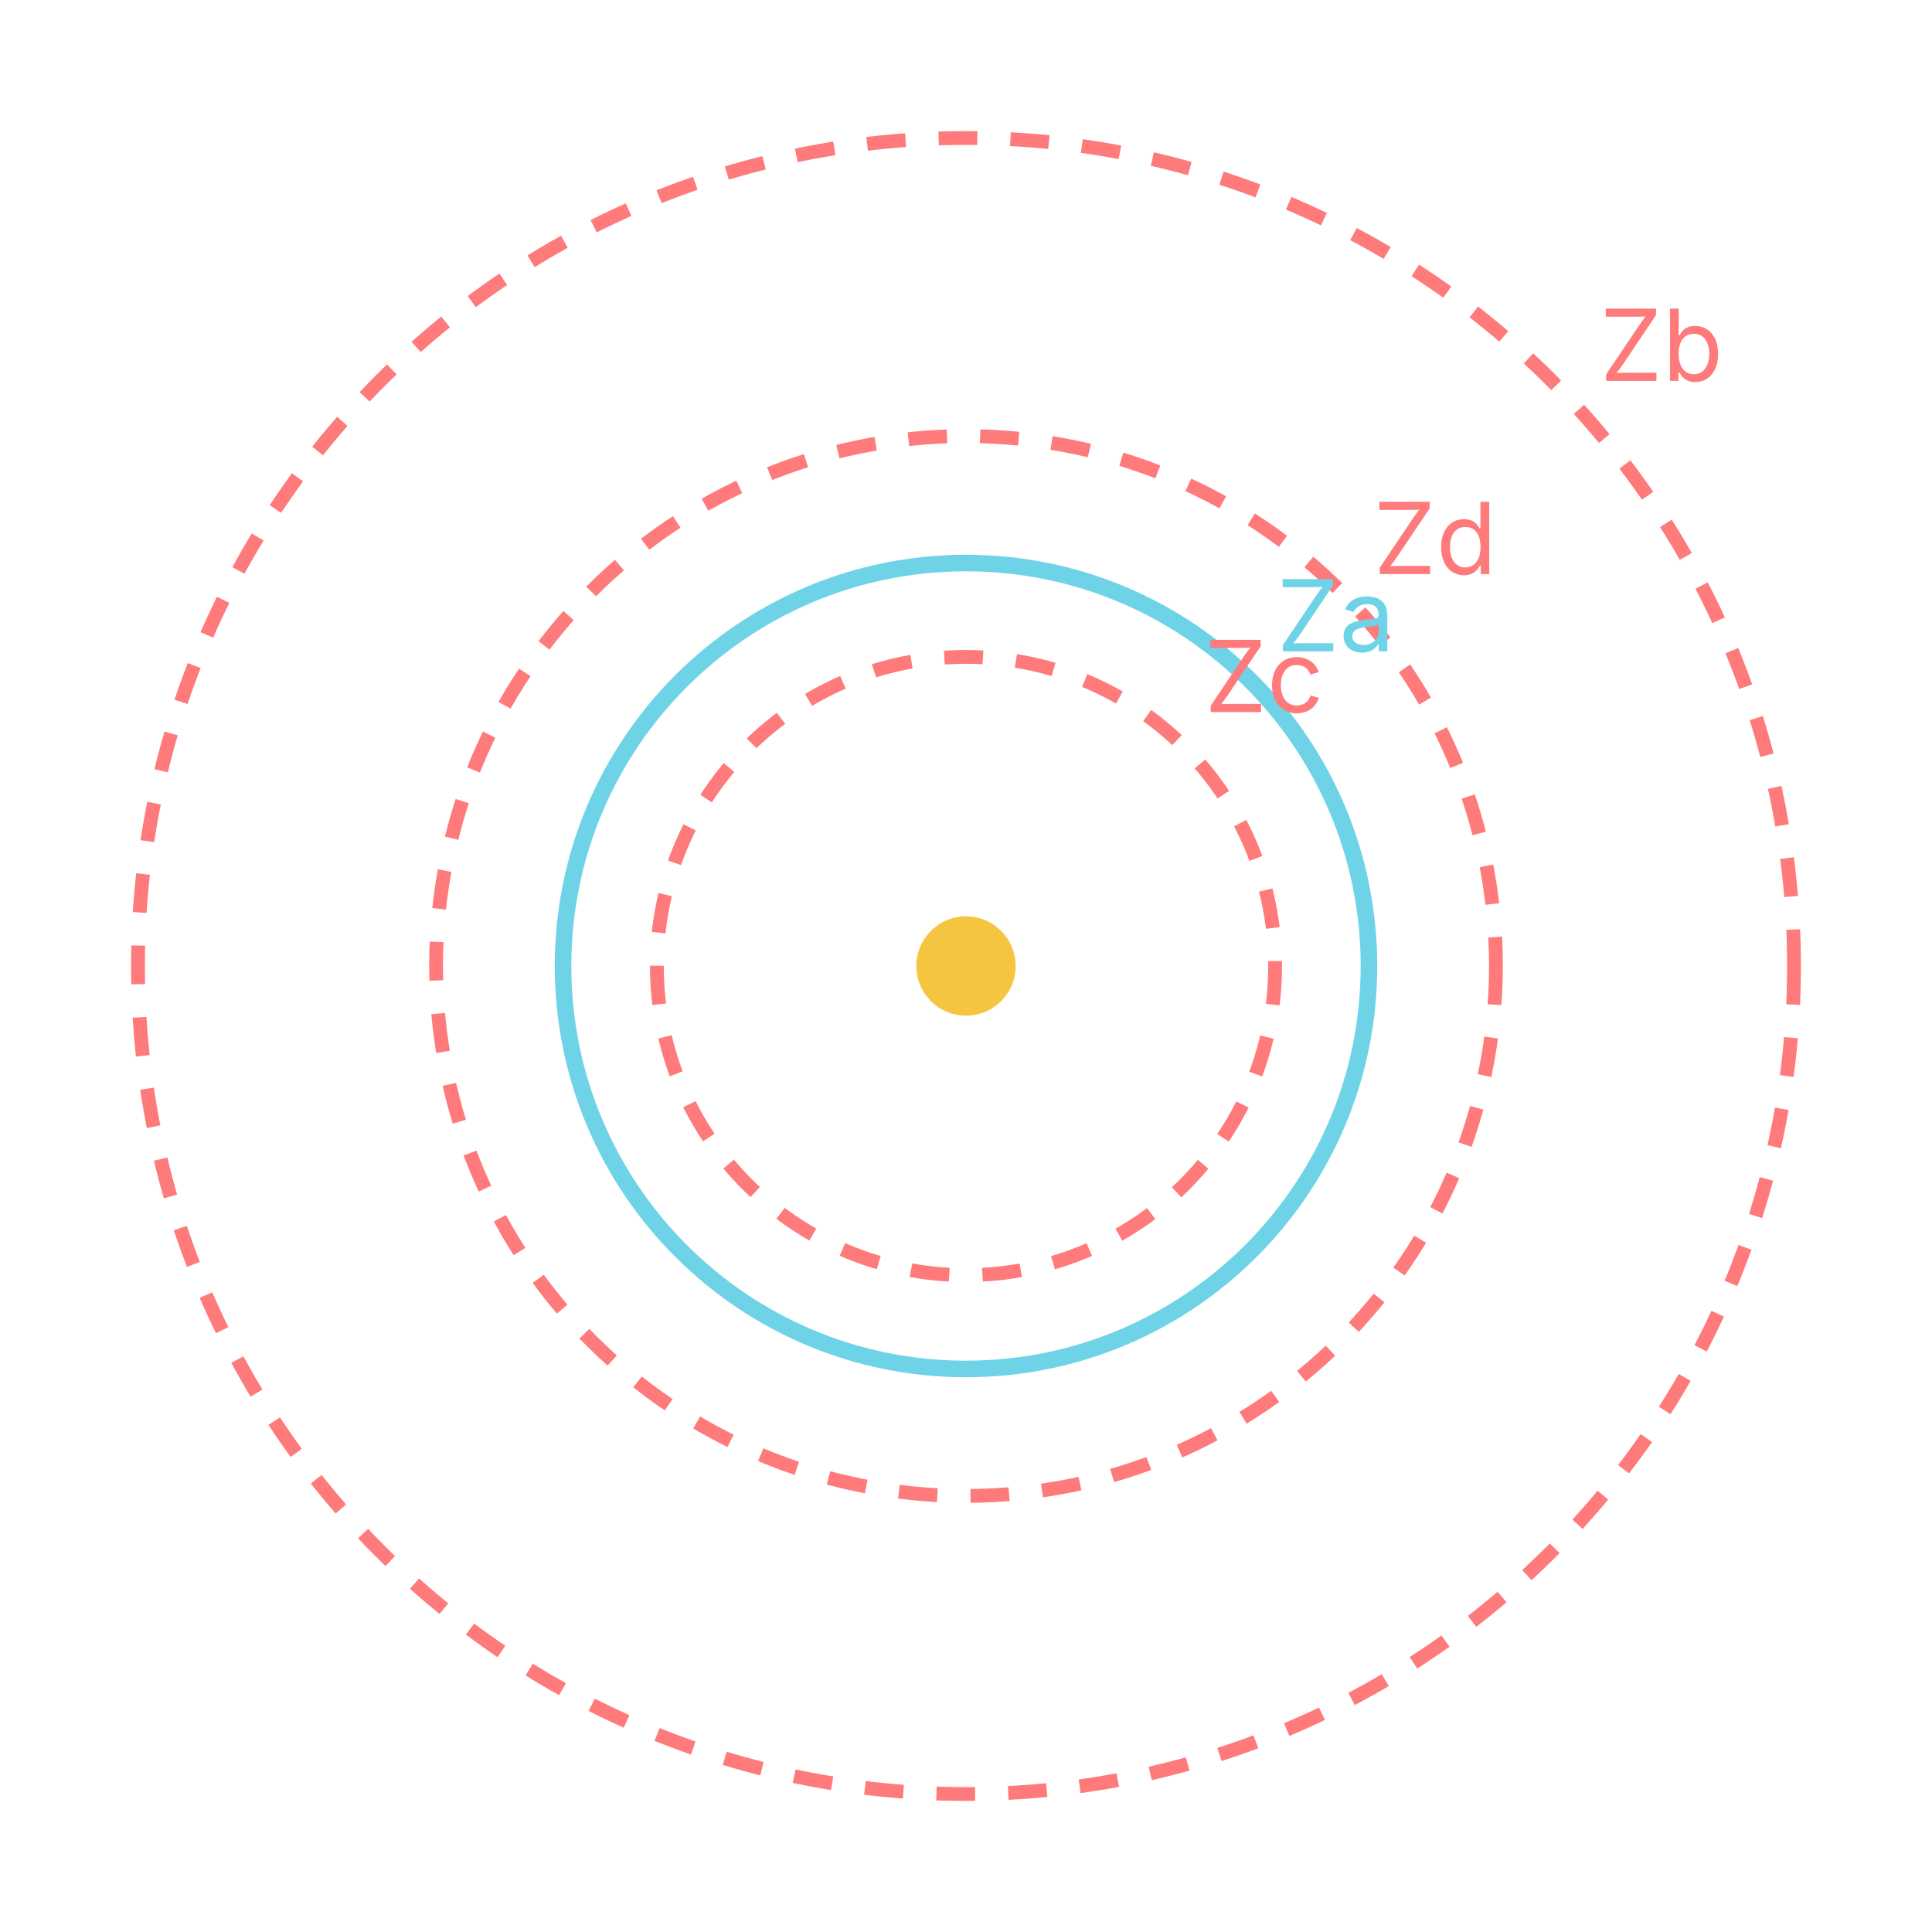
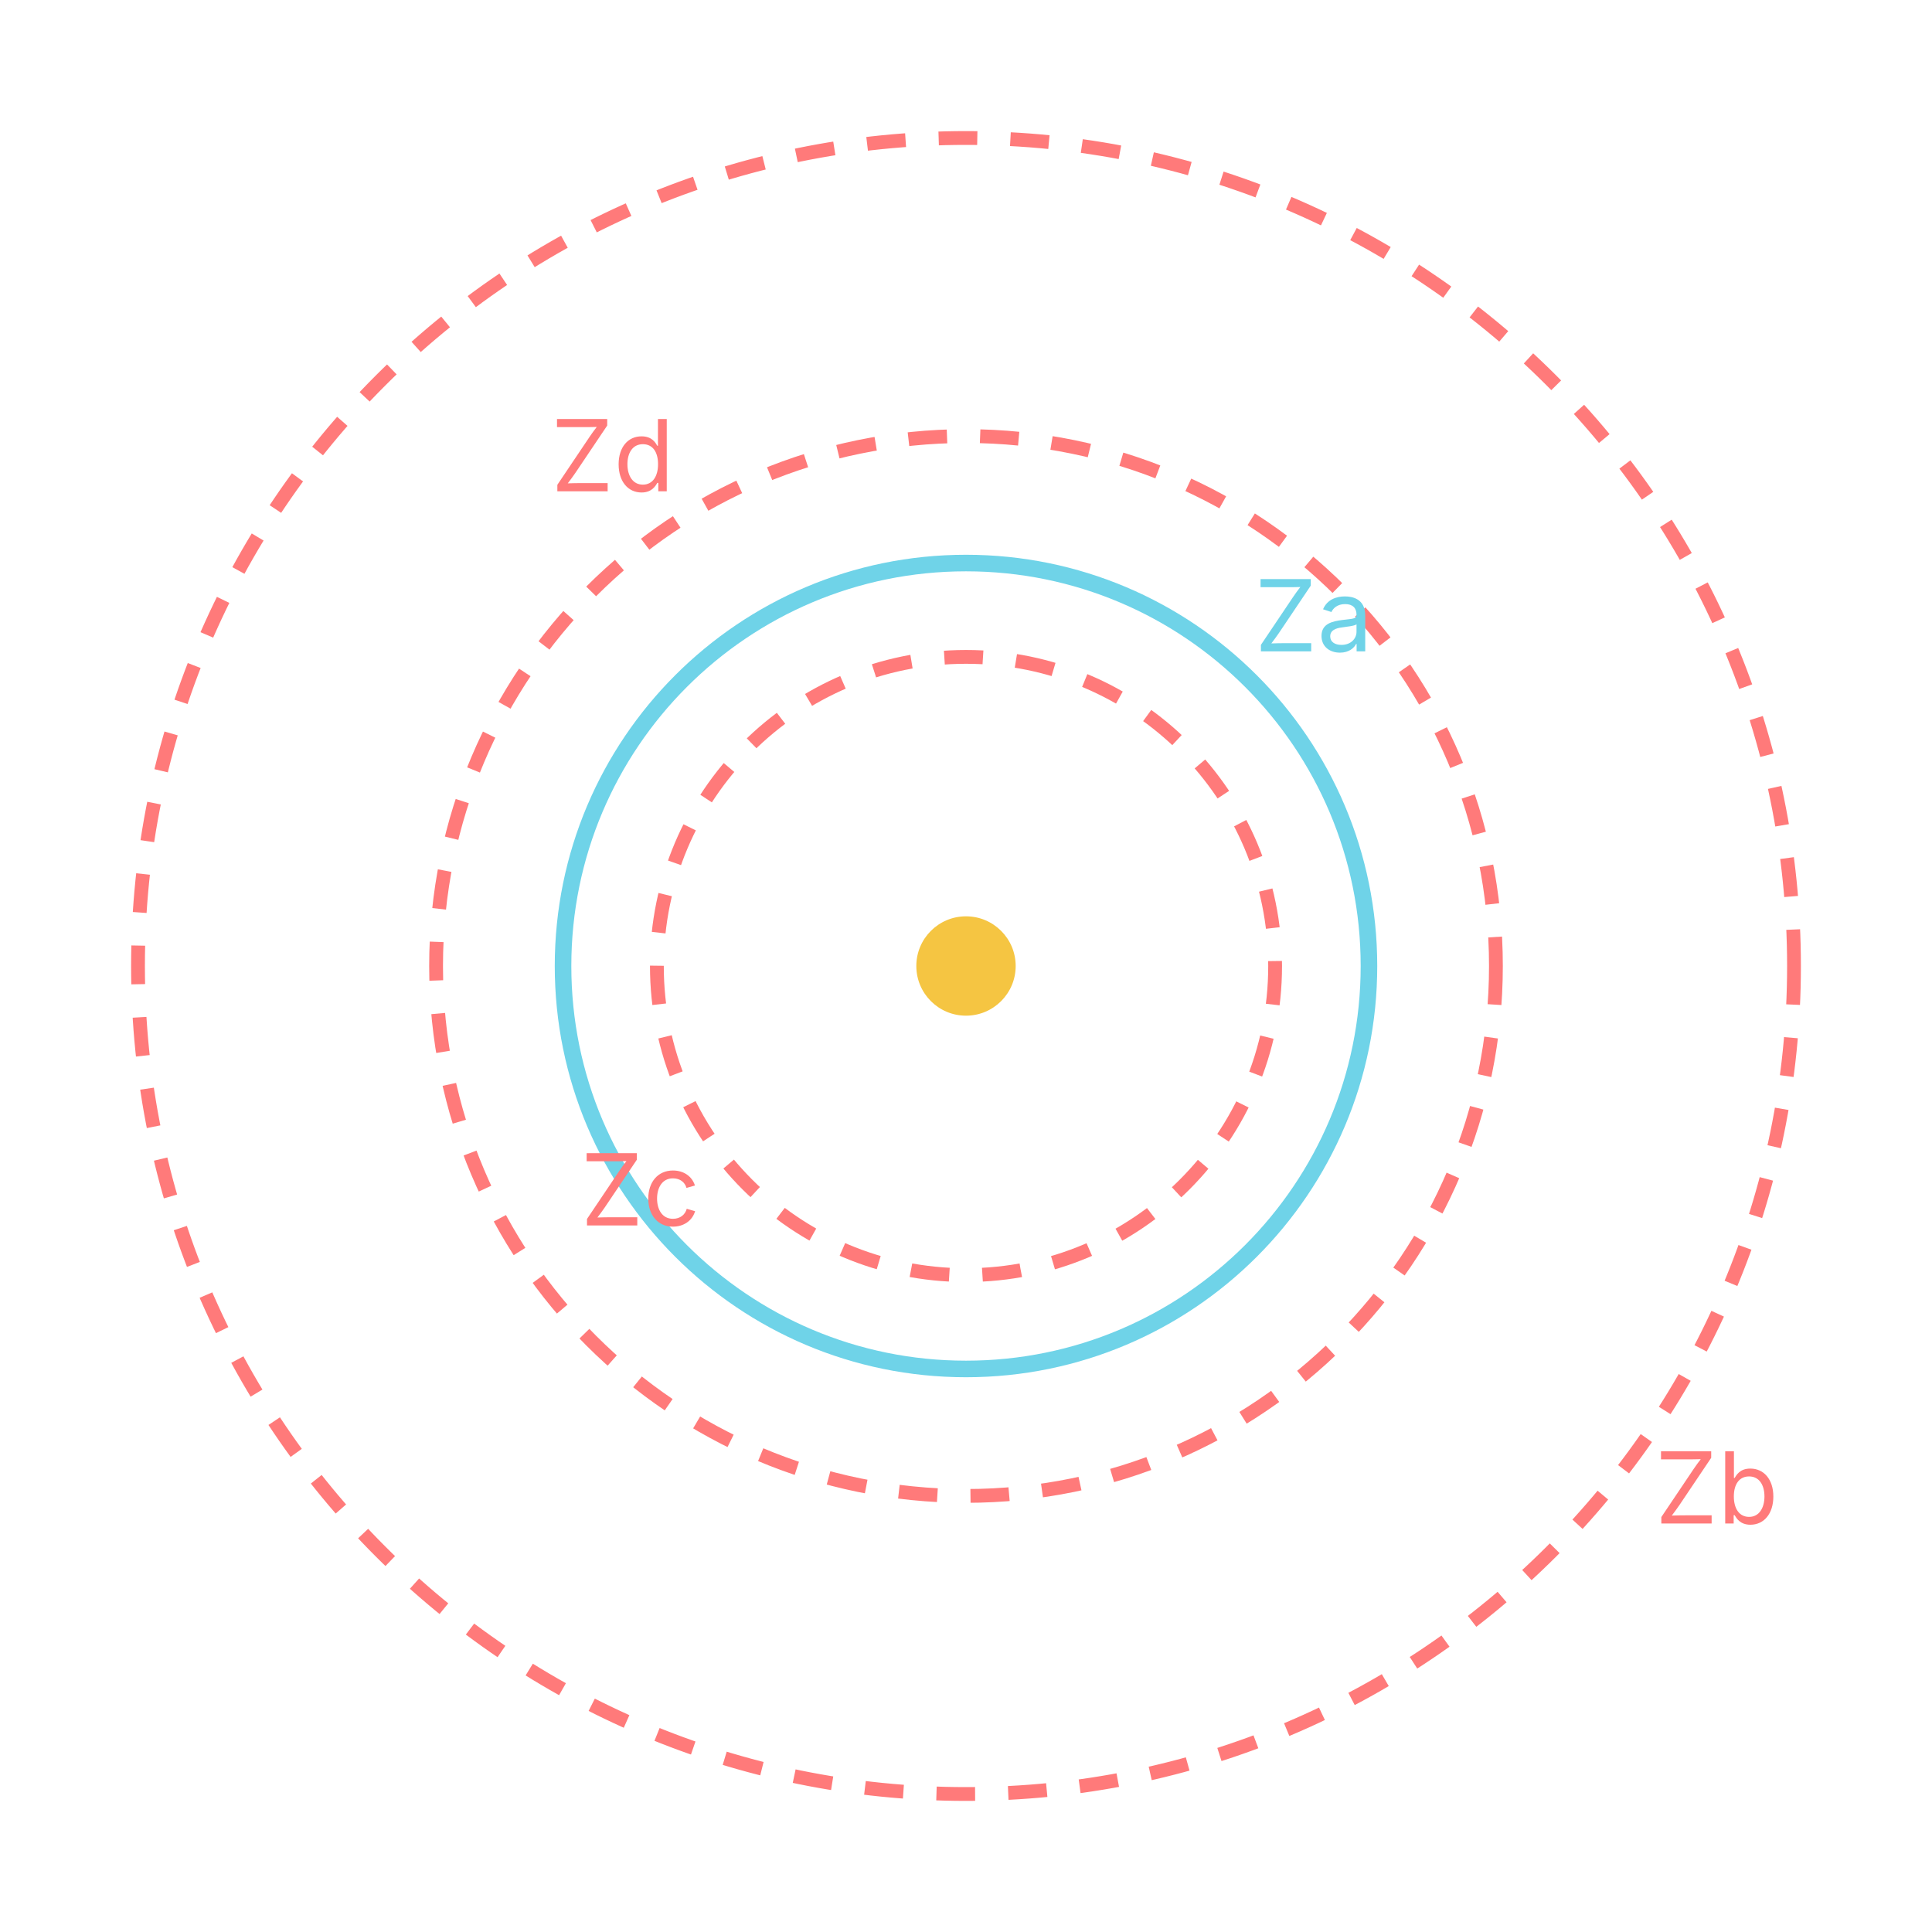
<svg xmlns="http://www.w3.org/2000/svg" viewBox="0 0 350 350">
  <circle cx="175" cy="175" r="150" fill="none" stroke="#FF7A7A" stroke-width="2.5" stroke-dasharray="7 6" />
  <circle cx="175" cy="175" r="96" fill="none" stroke="#FF7A7A" stroke-width="2.5" stroke-dasharray="7 6" />
  <circle cx="175" cy="175" r="73" fill="none" stroke="#6FD3E8" stroke-width="3" />
  <circle cx="175" cy="175" r="56" fill="none" stroke="#FF7A7A" stroke-width="2.5" stroke-dasharray="7 6" />
  <circle cx="175" cy="175" r="9" fill="#F5C542" />
-   <text x="301" y="69" fill="#FF7A7A" font-size="18" font-family="Inter,sans-serif" text-anchor="middle">Zb</text>
-   <text x="260" y="104" fill="#FF7A7A" font-size="18" font-family="Inter,sans-serif" text-anchor="middle">Zd</text>
-   <text x="242" y="118" fill="#6FD3E8" font-size="18" font-family="Inter,sans-serif" text-anchor="middle">Za</text>
-   <text x="229" y="129" fill="#FF7A7A" font-size="18" font-family="Inter,sans-serif" text-anchor="middle">Zc</text>
+   <text x="311" y="276" fill="#FF7A7A" font-size="18" font-family="Inter,sans-serif" text-anchor="middle">Zb</text>
+   <text x="111" y="89" fill="#FF7A7A" font-size="18" font-family="Inter,sans-serif" text-anchor="middle">Zd</text>
+   <text x="238" y="118" fill="#6FD3E8" font-size="18" font-family="Inter,sans-serif" text-anchor="middle">Za</text>
+   <text x="116" y="222" fill="#FF7A7A" font-size="18" font-family="Inter,sans-serif" text-anchor="middle">Zc</text>
</svg>
